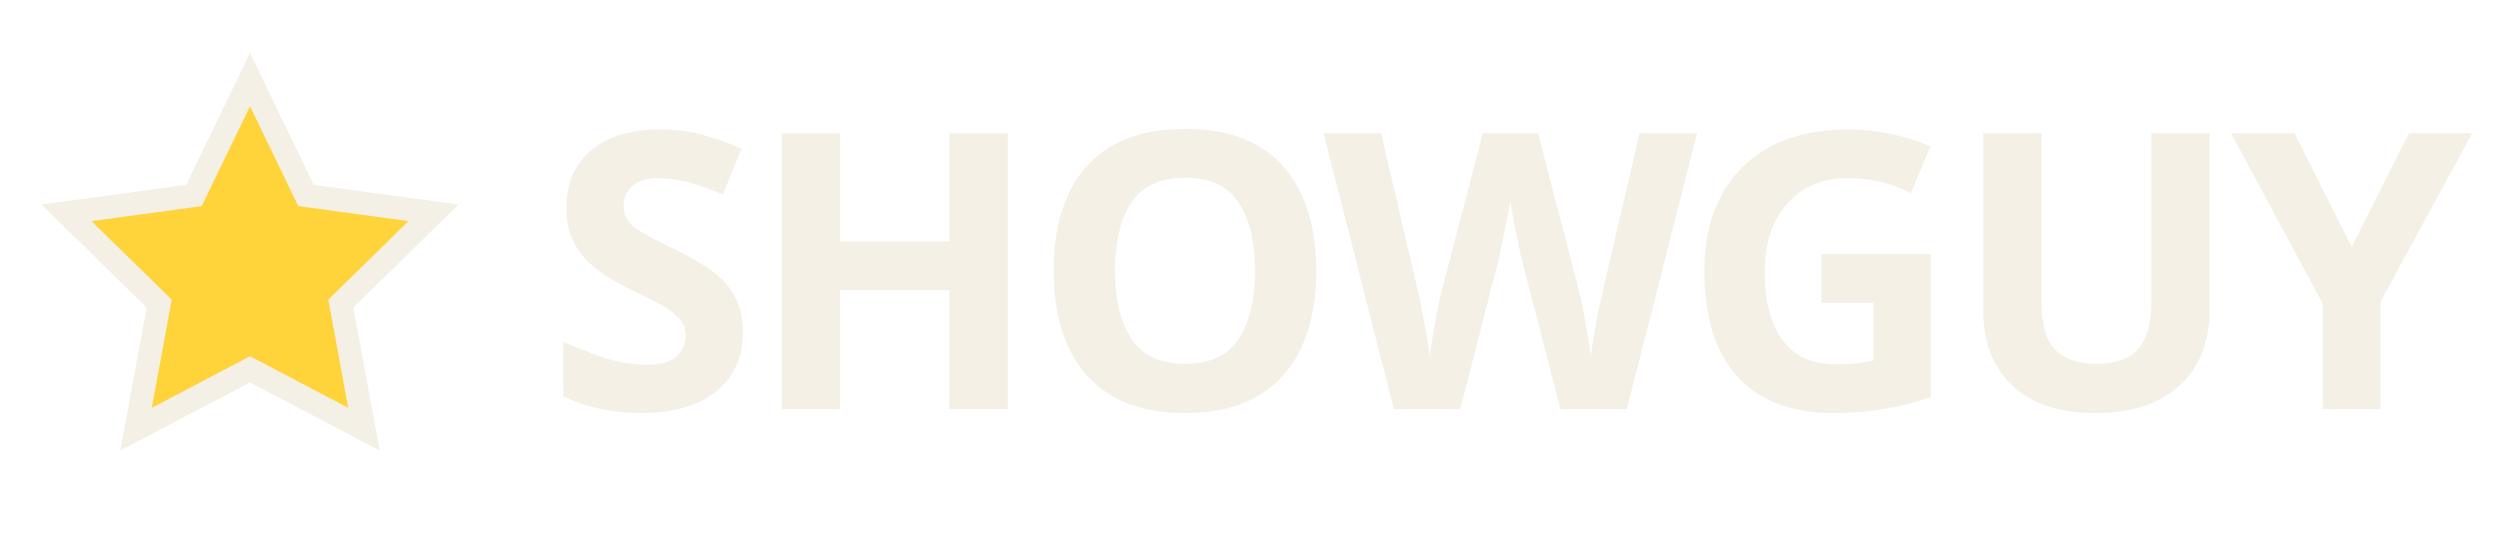
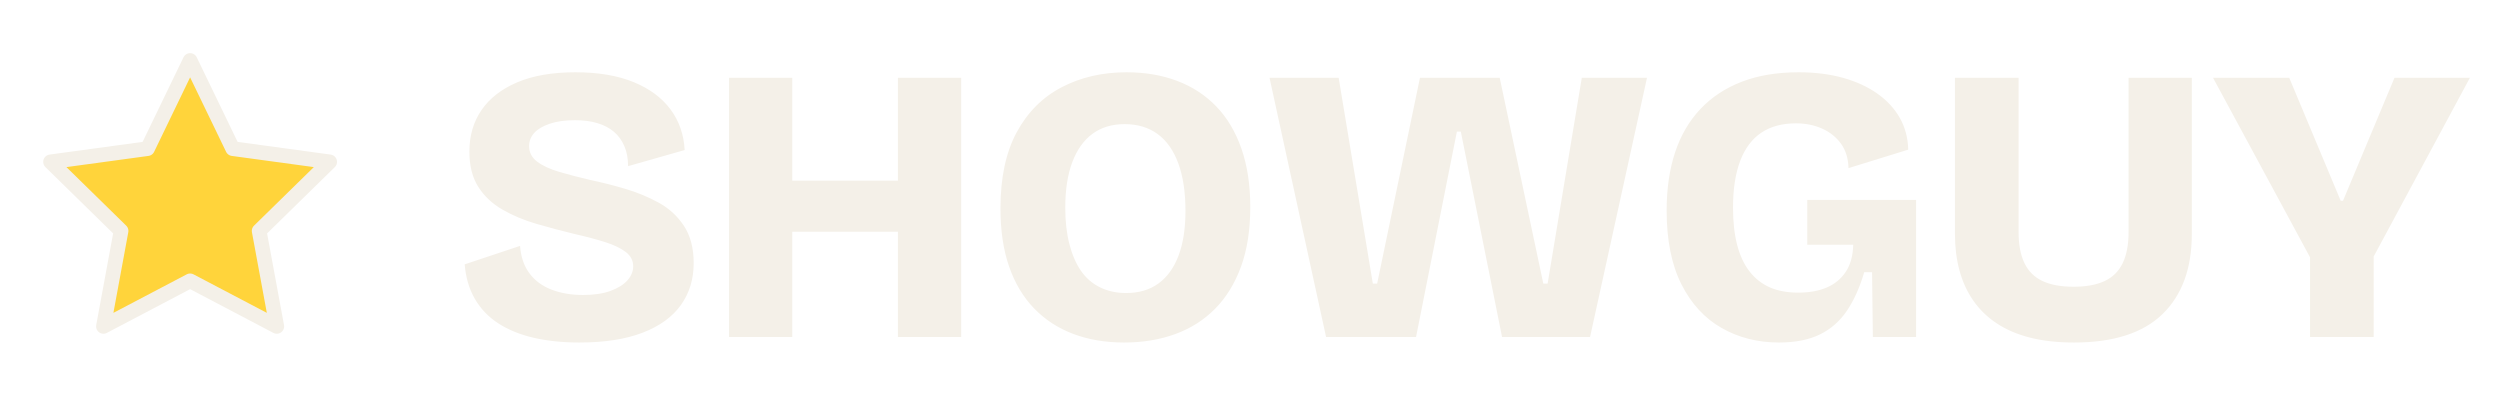
- <svg xmlns="http://www.w3.org/2000/svg" viewBox="0 0 220 48" role="img" aria-label="SHOWGUY">
-   <g transform="translate(22 24) scale(17)" fill="#FFD43B" stroke="#F5F0E6" stroke-width=".12">
+ <svg xmlns="http://www.w3.org/2000/svg" viewBox="0 0 289.3 48" width="289.3" height="48" role="img" aria-label="SHOWGUY">
+   <g transform="translate(22 24) scale(17)" fill="#FFD43B" stroke="#F4F0E8" stroke-width=".1" stroke-linejoin="round">
    <path d="M0-1 .29-.4.95-.31.47.16.59.81 0 .5-.59.81-.47.16-.95-.31-.29-.4Z" />
  </g>
-   <text x="48" y="36" font-family="Arial Black, Impact, sans-serif" font-weight="900" font-size="34" letter-spacing="-1" fill="#F5F0E6">SHOWGUY</text>
+   <g transform="translate(52 39.0)" fill="#F4F0E8">
+     <path d="M15.045 0.636Q12.136 0.636 9.773 0.091Q7.409 -0.455 5.682 -1.568Q3.955 -2.682 2.955 -4.409Q1.955 -6.136 1.773 -8.409L8.182 -10.545Q8.318 -8.636 9.273 -7.364Q10.227 -6.091 11.841 -5.477Q13.455 -4.864 15.455 -4.864Q17.364 -4.864 18.659 -5.341Q19.955 -5.818 20.614 -6.568Q21.273 -7.318 21.273 -8.182Q21.273 -9.182 20.409 -9.841Q19.545 -10.5 18.045 -10.977Q16.545 -11.455 14.545 -11.909Q12.273 -12.455 10.091 -13.091Q7.909 -13.727 6.136 -14.75Q4.364 -15.773 3.341 -17.386Q2.318 -19.0 2.318 -21.455Q2.318 -24.227 3.727 -26.273Q5.136 -28.318 7.864 -29.477Q10.591 -30.636 14.591 -30.636Q18.545 -30.636 21.318 -29.5Q24.091 -28.364 25.591 -26.341Q27.091 -24.318 27.227 -21.636L20.682 -19.773Q20.682 -21.091 20.25 -22.091Q19.818 -23.091 19.045 -23.75Q18.273 -24.409 17.136 -24.75Q16.0 -25.091 14.545 -25.091Q12.818 -25.091 11.614 -24.682Q10.409 -24.273 9.818 -23.614Q9.227 -22.955 9.227 -22.091Q9.227 -21.0 10.159 -20.295Q11.091 -19.591 12.705 -19.114Q14.318 -18.636 16.273 -18.182Q18.227 -17.773 20.318 -17.159Q22.409 -16.545 24.227 -15.545Q26.045 -14.545 27.159 -12.841Q28.273 -11.136 28.273 -8.545Q28.273 -5.773 26.795 -3.705Q25.318 -1.636 22.364 -0.5Q19.409 0.636 15.045 0.636Z M51.909 0.0V-30.0H59.227V0.0ZM32.364 0.0V-30.0H39.682V0.0ZM36.818 -12.182V-18.091H54.864V-12.182Z M78.091 0.636Q74.818 0.636 72.182 -0.364Q69.545 -1.364 67.659 -3.318Q65.773 -5.273 64.773 -8.159Q63.773 -11.045 63.773 -14.864Q63.773 -20.227 65.659 -23.705Q67.545 -27.182 70.864 -28.909Q74.182 -30.636 78.364 -30.636Q81.591 -30.636 84.227 -29.636Q86.864 -28.636 88.75 -26.682Q90.636 -24.727 91.659 -21.795Q92.682 -18.864 92.682 -15.045Q92.682 -11.091 91.614 -8.159Q90.545 -5.227 88.614 -3.273Q86.682 -1.318 84.0 -0.341Q81.318 0.636 78.091 0.636ZM78.318 -5.091Q80.545 -5.091 82.068 -6.205Q83.591 -7.318 84.386 -9.432Q85.182 -11.545 85.182 -14.591Q85.182 -17.818 84.364 -20.068Q83.545 -22.318 81.977 -23.477Q80.409 -24.636 78.136 -24.636Q75.955 -24.636 74.432 -23.523Q72.909 -22.409 72.091 -20.25Q71.273 -18.091 71.273 -14.955Q71.273 -12.591 71.75 -10.75Q72.227 -8.909 73.091 -7.659Q73.955 -6.409 75.295 -5.75Q76.636 -5.091 78.318 -5.091Z M101.455 0.0 94.909 -30.0H102.909L106.864 -6.182H107.364L112.318 -30.0H121.545L126.591 -6.182H127.091L131.045 -30.0H138.591L132.0 0.0H121.818L117.045 -23.773H116.591L111.864 0.0Z M153.864 0.636Q150.182 0.636 147.227 -1.045Q144.273 -2.727 142.568 -6.114Q140.864 -9.5 140.864 -14.636Q140.864 -18.409 141.841 -21.364Q142.818 -24.318 144.773 -26.386Q146.727 -28.455 149.568 -29.545Q152.409 -30.636 156.136 -30.636Q158.955 -30.636 161.25 -30.0Q163.545 -29.364 165.227 -28.182Q166.909 -27.0 167.841 -25.364Q168.773 -23.727 168.818 -21.682L161.909 -19.545Q161.864 -21.227 161.045 -22.364Q160.227 -23.5 158.864 -24.114Q157.5 -24.727 155.818 -24.727Q153.455 -24.727 151.841 -23.659Q150.227 -22.591 149.386 -20.409Q148.545 -18.227 148.545 -14.955Q148.545 -12.5 149.023 -10.659Q149.5 -8.818 150.455 -7.591Q151.409 -6.364 152.795 -5.75Q154.182 -5.136 156.091 -5.136Q158.0 -5.136 159.386 -5.727Q160.773 -6.318 161.591 -7.545Q162.409 -8.773 162.455 -10.682H157.136V-15.864H169.727V-10.045V0.0H164.727L164.636 -7.5H163.727Q162.955 -4.864 161.727 -3.045Q160.5 -1.227 158.591 -0.295Q156.682 0.636 153.864 0.636Z M188.0 0.636Q185.136 0.636 182.909 0.068Q180.682 -0.5 179.045 -1.591Q177.409 -2.682 176.341 -4.227Q175.273 -5.773 174.75 -7.705Q174.227 -9.636 174.227 -11.909V-30.0H181.591V-12.136Q181.591 -9.955 182.273 -8.545Q182.955 -7.136 184.364 -6.477Q185.773 -5.818 187.955 -5.818Q190.136 -5.818 191.545 -6.477Q192.955 -7.136 193.636 -8.545Q194.318 -9.955 194.318 -12.136V-30.0H201.636V-11.909Q201.636 -5.955 198.25 -2.659Q194.864 0.636 188.0 0.636Z M215.318 0.0V-9.227L204.091 -30.0H212.909L218.864 -15.773H219.136L225.091 -30.0H233.818L222.682 -9.318V0.0Z" />
+   </g>
</svg>
